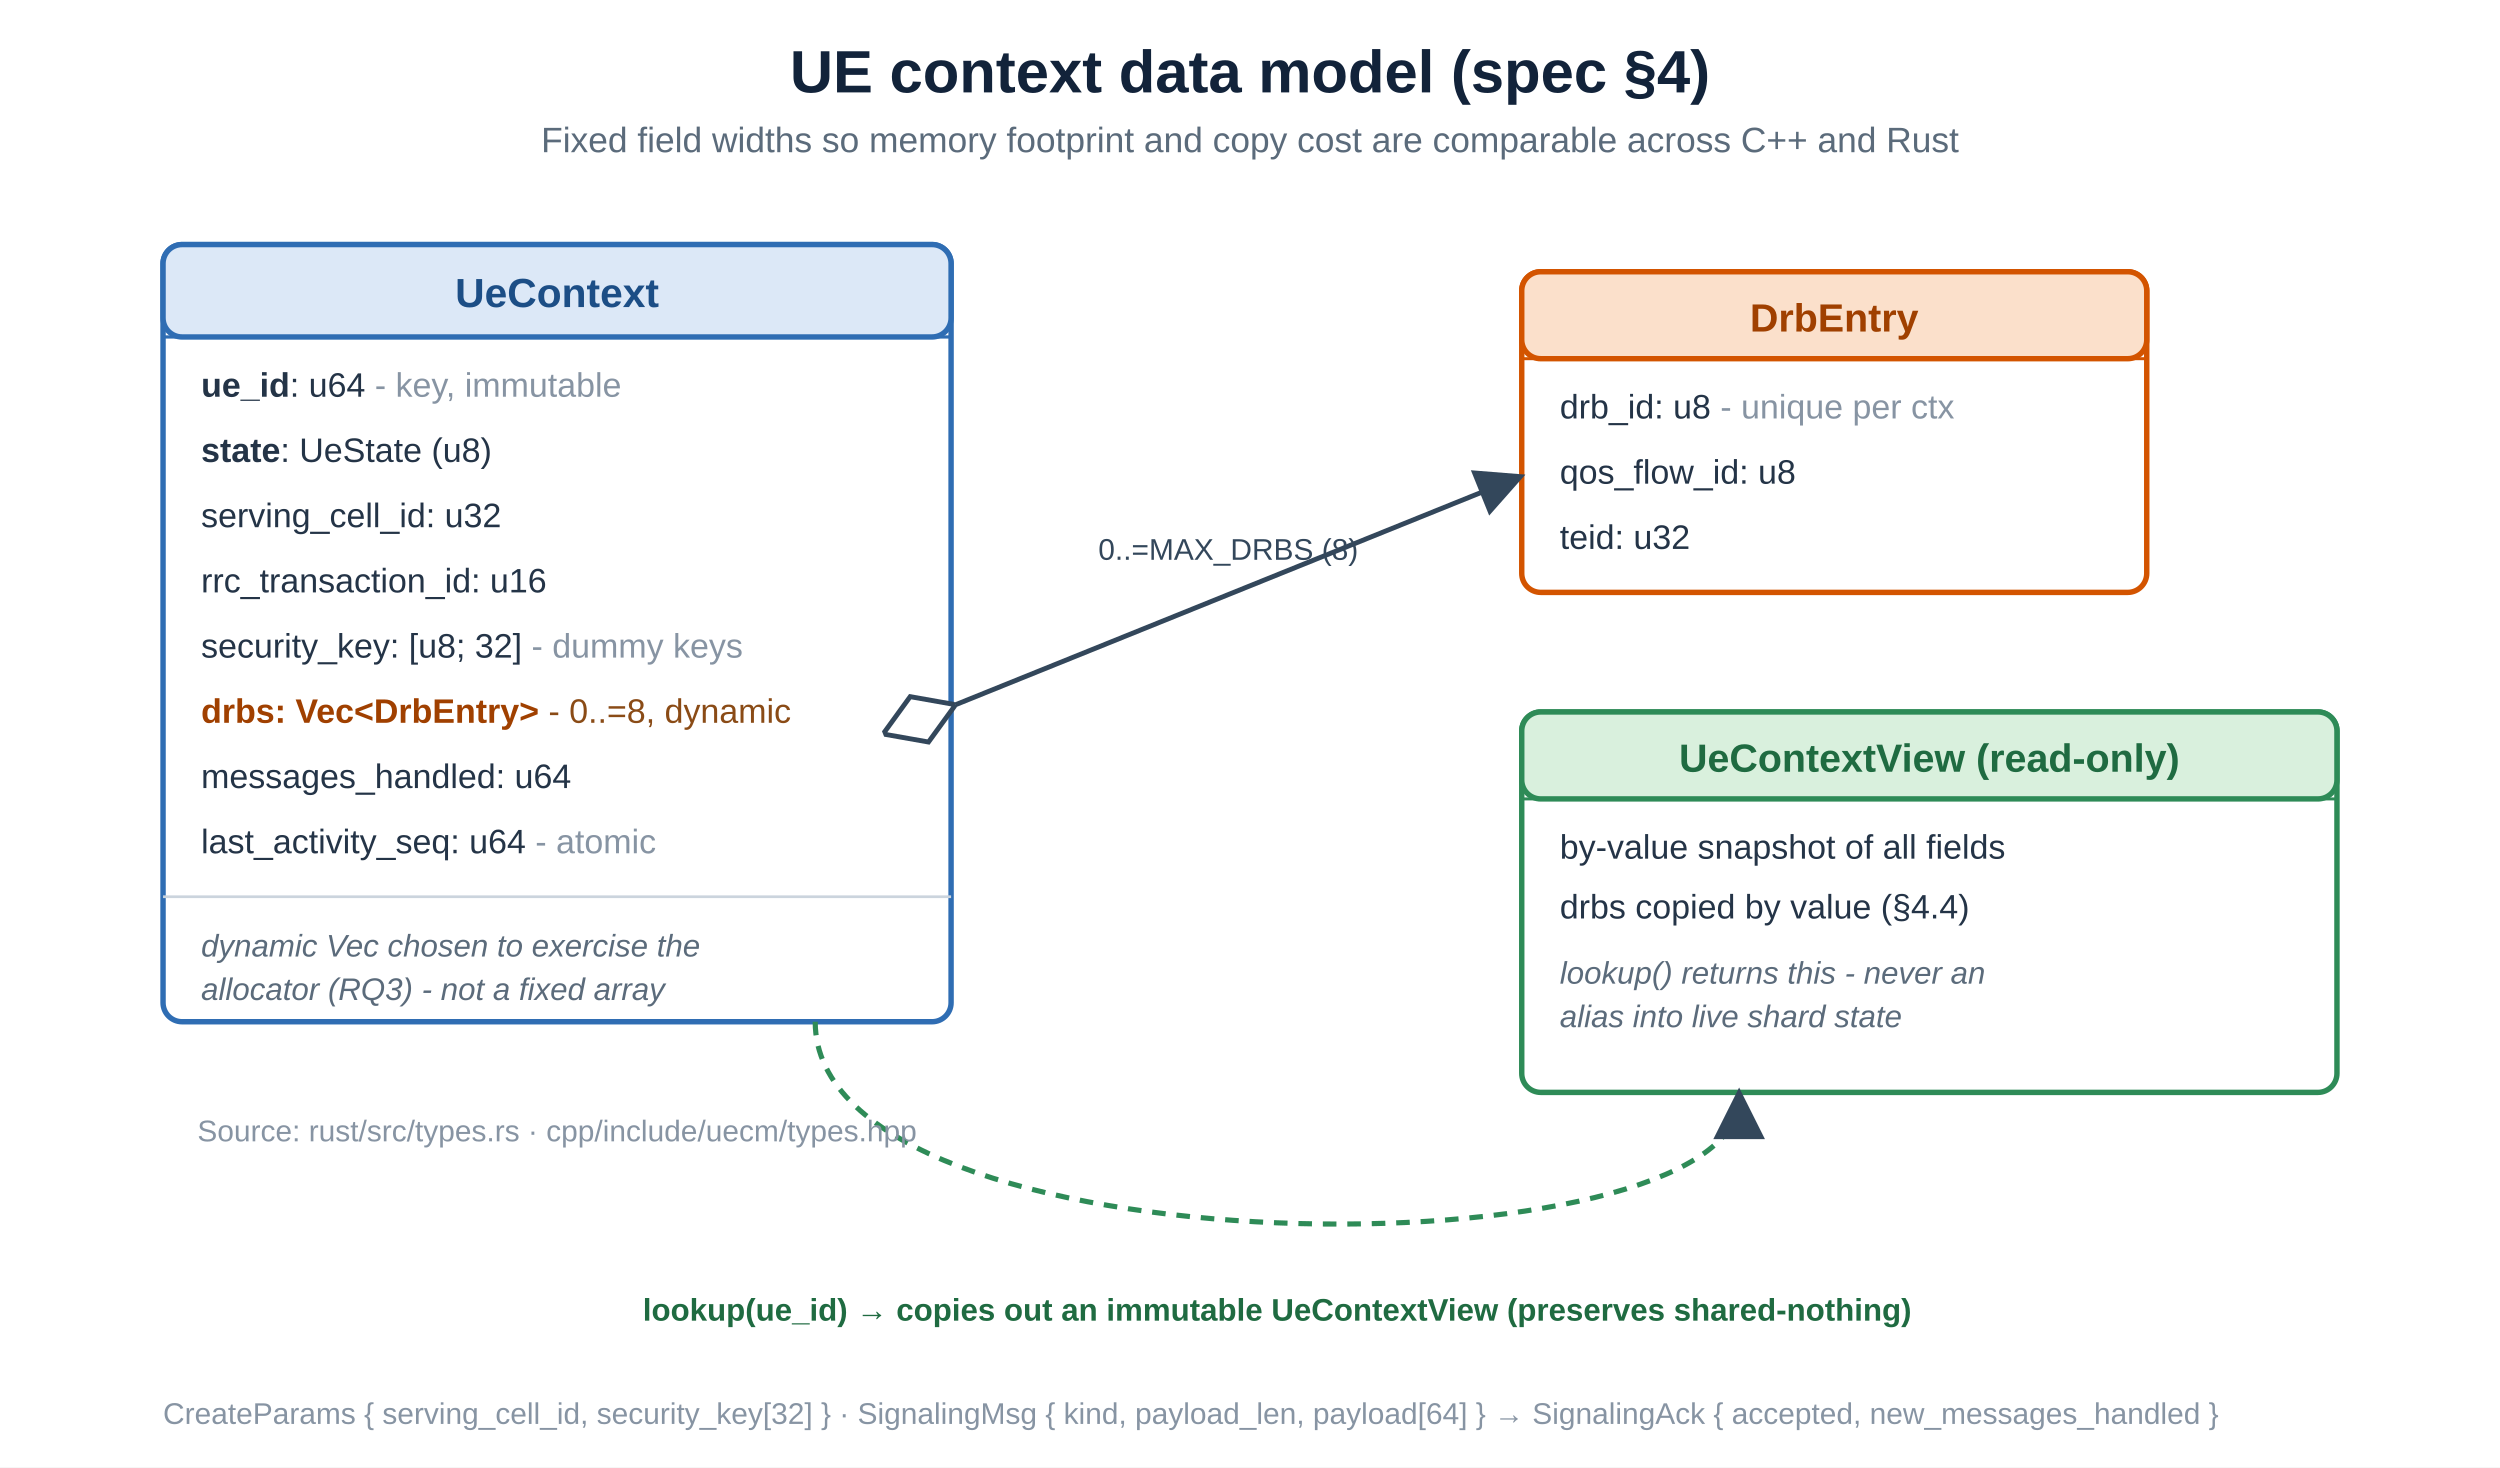
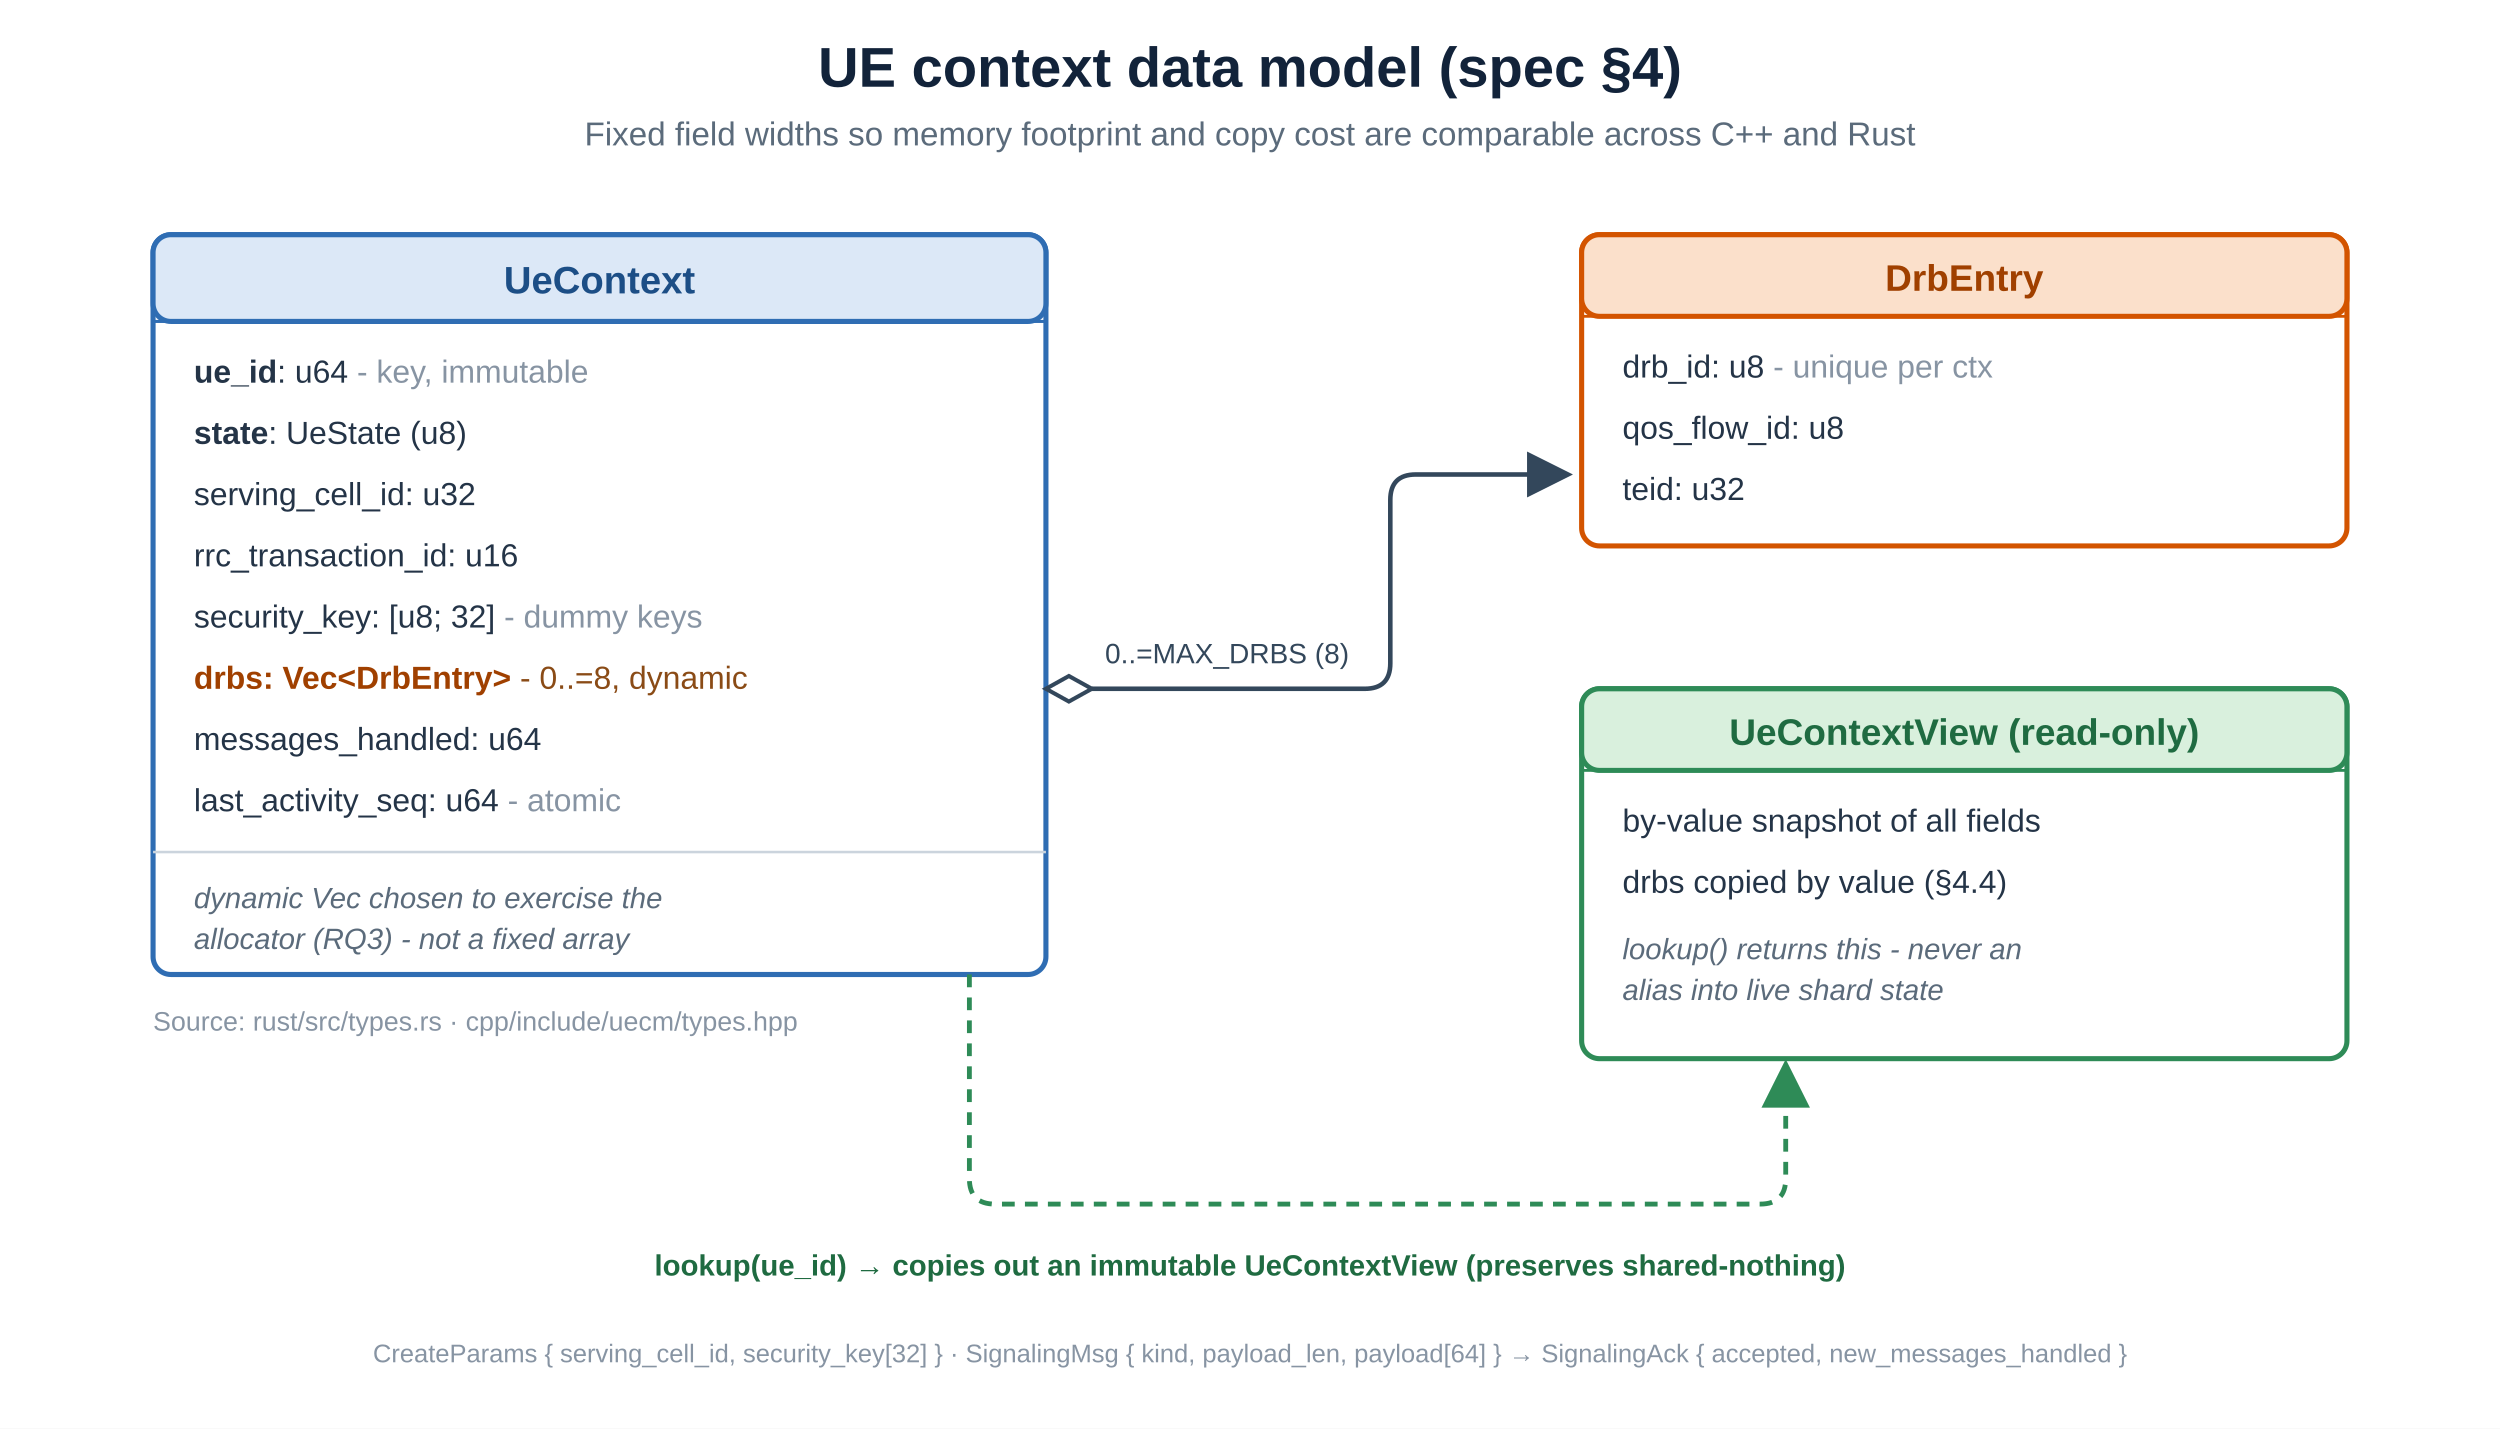
- <svg xmlns="http://www.w3.org/2000/svg" viewBox="0 0 920 540" width="920" height="540" font-family="'Segoe UI','Helvetica Neue',Arial,sans-serif">
+ <svg xmlns="http://www.w3.org/2000/svg" viewBox="0 0 980 560" width="980" height="560" font-family="'Segoe UI','Helvetica Neue',Arial,sans-serif">
  <defs>
    <marker id="a" markerWidth="10" markerHeight="10" refX="8" refY="5" orient="auto">
      <path d="M0,0 L10,5 L0,10 z" fill="#33475b" />
    </marker>
-     <marker id="diamond" markerWidth="16" markerHeight="12" refX="15" refY="6" orient="auto">
-       <path d="M0,6 L8,1 L16,6 L8,11 z" fill="#ffffff" stroke="#33475b" />
+     <marker id="ag" markerWidth="10" markerHeight="10" refX="8" refY="5" orient="auto">
+       <path d="M0,0 L10,5 L0,10 z" fill="#2e8b57" />
    </marker>
  </defs>
-   <rect x="0" y="0" width="920" height="540" fill="#ffffff" />
-   <text x="460" y="34" text-anchor="middle" font-size="22" font-weight="700" fill="#12233a">UE context data model (spec §4)</text>
-   <text x="460" y="56" text-anchor="middle" font-size="13" fill="#5b6b7b">Fixed field widths so memory footprint and copy cost are comparable across C++ and Rust</text>
+   <rect x="0" y="0" width="980" height="560" fill="#ffffff" />
+   <text x="490" y="34" text-anchor="middle" font-size="22" font-weight="700" fill="#12233a">UE context data model (spec §4)</text>
+   <text x="490" y="57" text-anchor="middle" font-size="13" fill="#5b6b7b">Fixed field widths so memory footprint and copy cost are comparable across C++ and Rust</text>
  <g font-size="12.5">
-     <rect x="60" y="90" width="290" height="286" rx="7" fill="#ffffff" stroke="#2f6db3" stroke-width="2" />
-     <rect x="60" y="90" width="290" height="34" rx="7" fill="#dce8f7" stroke="#2f6db3" stroke-width="2" />
-     <text x="205" y="113" text-anchor="middle" font-size="15" font-weight="700" fill="#1c4e86">UeContext</text>
-     <line x1="60" y1="124" x2="350" y2="124" stroke="#2f6db3" stroke-width="1.2" />
-     <text x="74" y="146" fill="#243447">
-       <tspan font-weight="700">ue_id</tspan>: u64  <tspan fill="#8794a3">- key, immutable</tspan>
+     <rect x="60" y="92" width="350" height="290" rx="7" fill="#ffffff" stroke="#2f6db3" stroke-width="2" />
+     <rect x="60" y="92" width="350" height="34" rx="7" fill="#dce8f7" stroke="#2f6db3" stroke-width="2" />
+     <text x="235" y="115" text-anchor="middle" font-size="15" font-weight="700" fill="#1c4e86">UeContext</text>
+     <line x1="60" y1="126" x2="410" y2="126" stroke="#2f6db3" stroke-width="1.2" />
+     <text x="76" y="150" fill="#243447">
+       <tspan font-weight="700">ue_id</tspan>: u64 <tspan fill="#8794a3">- key, immutable</tspan>
    </text>
-     <text x="74" y="170" fill="#243447">
+     <text x="76" y="174" fill="#243447">
      <tspan font-weight="700">state</tspan>: UeState (u8)</text>
-     <text x="74" y="194" fill="#243447">serving_cell_id: u32</text>
-     <text x="74" y="218" fill="#243447">rrc_transaction_id: u16</text>
-     <text x="74" y="242" fill="#243447">security_key: [u8; 32]  <tspan fill="#8794a3">- dummy keys</tspan>
+     <text x="76" y="198" fill="#243447">serving_cell_id: u32</text>
+     <text x="76" y="222" fill="#243447">rrc_transaction_id: u16</text>
+     <text x="76" y="246" fill="#243447">security_key: [u8; 32] <tspan fill="#8794a3">- dummy keys</tspan>
    </text>
-     <text x="74" y="266" fill="#a04000" font-weight="700">drbs: Vec&lt;DrbEntry&gt;  <tspan fill="#8a4b16" font-weight="400">- 0..=8, dynamic</tspan>
+     <text x="76" y="270" fill="#a04000" font-weight="700">drbs: Vec&lt;DrbEntry&gt; <tspan fill="#8a4b16" font-weight="400">- 0..=8, dynamic</tspan>
    </text>
-     <text x="74" y="290" fill="#243447">messages_handled: u64</text>
-     <text x="74" y="314" fill="#243447">last_activity_seq: u64  <tspan fill="#8794a3">- atomic</tspan>
+     <text x="76" y="294" fill="#243447">messages_handled: u64</text>
+     <text x="76" y="318" fill="#243447">last_activity_seq: u64 <tspan fill="#8794a3">- atomic</tspan>
    </text>
-     <line x1="60" y1="330" x2="350" y2="330" stroke="#cbd4dd" stroke-width="1" />
-     <text x="74" y="352" fill="#5b6b7b" font-style="italic" font-size="11.5">dynamic Vec chosen to exercise the</text>
-     <text x="74" y="368" fill="#5b6b7b" font-style="italic" font-size="11.5">allocator (RQ3) - not a fixed array</text>
+     <line x1="60" y1="334" x2="410" y2="334" stroke="#cbd4dd" stroke-width="1" />
+     <text x="76" y="356" fill="#5b6b7b" font-style="italic" font-size="11.5">dynamic Vec chosen to exercise the</text>
+     <text x="76" y="372" fill="#5b6b7b" font-style="italic" font-size="11.5">allocator (RQ3) - not a fixed array</text>
  </g>
  <g font-size="12.5">
-     <rect x="560" y="100" width="230" height="118" rx="7" fill="#ffffff" stroke="#d35400" stroke-width="2" />
-     <rect x="560" y="100" width="230" height="32" rx="7" fill="#fbe0cb" stroke="#d35400" stroke-width="2" />
-     <text x="675" y="122" text-anchor="middle" font-size="14.5" font-weight="700" fill="#a04000">DrbEntry</text>
-     <line x1="560" y1="132" x2="790" y2="132" stroke="#d35400" stroke-width="1.1" />
-     <text x="574" y="154" fill="#243447">drb_id: u8  <tspan fill="#8794a3">- unique per ctx</tspan>
+     <rect x="620" y="92" width="300" height="122" rx="7" fill="#ffffff" stroke="#d35400" stroke-width="2" />
+     <rect x="620" y="92" width="300" height="32" rx="7" fill="#fbe0cb" stroke="#d35400" stroke-width="2" />
+     <text x="770" y="114" text-anchor="middle" font-size="14.5" font-weight="700" fill="#a04000">DrbEntry</text>
+     <line x1="620" y1="124" x2="920" y2="124" stroke="#d35400" stroke-width="1.1" />
+     <text x="636" y="148" fill="#243447">drb_id: u8 <tspan fill="#8794a3">- unique per ctx</tspan>
    </text>
-     <text x="574" y="178" fill="#243447">qos_flow_id: u8</text>
-     <text x="574" y="202" fill="#243447">teid: u32</text>
+     <text x="636" y="172" fill="#243447">qos_flow_id: u8</text>
+     <text x="636" y="196" fill="#243447">teid: u32</text>
  </g>
-   <line x1="350" y1="260" x2="558" y2="176" stroke="#33475b" stroke-width="1.8" marker-start="url(#diamond)" marker-end="url(#a)" />
-   <text x="452" y="206" text-anchor="middle" font-size="11" fill="#33475b">0..=MAX_DRBS (8)</text>
+   <polygon points="410,270 419,265 428,270 419,275" fill="#ffffff" stroke="#33475b" stroke-width="1.6" />
+   <path d="M428 270 L535 270 Q545 270 545 260 L545 196 Q545 186 555 186 L613 186" fill="none" stroke="#33475b" stroke-width="1.8" marker-end="url(#a)" />
+   <text x="481" y="260" text-anchor="middle" font-size="11" fill="#33475b">0..=MAX_DRBS (8)</text>
  <g font-size="12.5">
-     <rect x="560" y="262" width="300" height="140" rx="7" fill="#ffffff" stroke="#2e8b57" stroke-width="2" />
-     <rect x="560" y="262" width="300" height="32" rx="7" fill="#d9f0dd" stroke="#2e8b57" stroke-width="2" />
-     <text x="710" y="284" text-anchor="middle" font-size="14.5" font-weight="700" fill="#1f6b41">UeContextView  (read-only)</text>
-     <line x1="560" y1="294" x2="860" y2="294" stroke="#2e8b57" stroke-width="1.1" />
-     <text x="574" y="316" fill="#243447">by-value snapshot of all fields</text>
-     <text x="574" y="338" fill="#243447">drbs copied by value (§4.4)</text>
-     <text x="574" y="362" fill="#5b6b7b" font-style="italic" font-size="11.5">lookup() returns this - never an</text>
-     <text x="574" y="378" fill="#5b6b7b" font-style="italic" font-size="11.5">alias into live shard state</text>
+     <rect x="620" y="270" width="300" height="145" rx="7" fill="#ffffff" stroke="#2e8b57" stroke-width="2" />
+     <rect x="620" y="270" width="300" height="32" rx="7" fill="#d9f0dd" stroke="#2e8b57" stroke-width="2" />
+     <text x="770" y="292" text-anchor="middle" font-size="14.5" font-weight="700" fill="#1f6b41">UeContextView (read-only)</text>
+     <line x1="620" y1="302" x2="920" y2="302" stroke="#2e8b57" stroke-width="1.1" />
+     <text x="636" y="326" fill="#243447">by-value snapshot of all fields</text>
+     <text x="636" y="350" fill="#243447">drbs copied by value (§4.4)</text>
+     <text x="636" y="376" fill="#5b6b7b" font-style="italic" font-size="11.5">lookup() returns this - never an</text>
+     <text x="636" y="392" fill="#5b6b7b" font-style="italic" font-size="11.5">alias into live shard state</text>
  </g>
-   <path d="M300 376 C 300 470, 640 470, 640 404" fill="none" stroke="#2e8b57" stroke-width="1.9" stroke-dasharray="5 4" marker-end="url(#a)" />
-   <text x="470" y="486" text-anchor="middle" font-size="11.5" font-weight="600" fill="#1f6b41">lookup(ue_id) → copies out an immutable UeContextView (preserves shared-nothing)</text>
-   <text x="205" y="420" text-anchor="middle" font-size="11" fill="#8794a3">Source: rust/src/types.rs · cpp/include/uecm/types.hpp</text>
-   <text x="60" y="524" font-size="11" fill="#8794a3">CreateParams { serving_cell_id, security_key[32] }  ·  SignalingMsg { kind, payload_len, payload[64] }  →  SignalingAck { accepted, new_messages_handled }</text>
+   <path d="M380 382 L380 462 Q380 472 390 472 L690 472 Q700 472 700 462 L700 419" fill="none" stroke="#2e8b57" stroke-width="1.9" stroke-dasharray="5 4" marker-end="url(#ag)" />
+   <text x="490" y="500" text-anchor="middle" font-size="11.5" font-weight="600" fill="#1f6b41">lookup(ue_id) → copies out an immutable UeContextView (preserves shared-nothing)</text>
+   <text x="60" y="404" font-size="10.5" fill="#8794a3">Source: rust/src/types.rs · cpp/include/uecm/types.hpp</text>
+   <text x="490" y="534" text-anchor="middle" font-size="10" fill="#8794a3">CreateParams { serving_cell_id, security_key[32] } · SignalingMsg { kind, payload_len, payload[64] } → SignalingAck { accepted, new_messages_handled }</text>
</svg>
